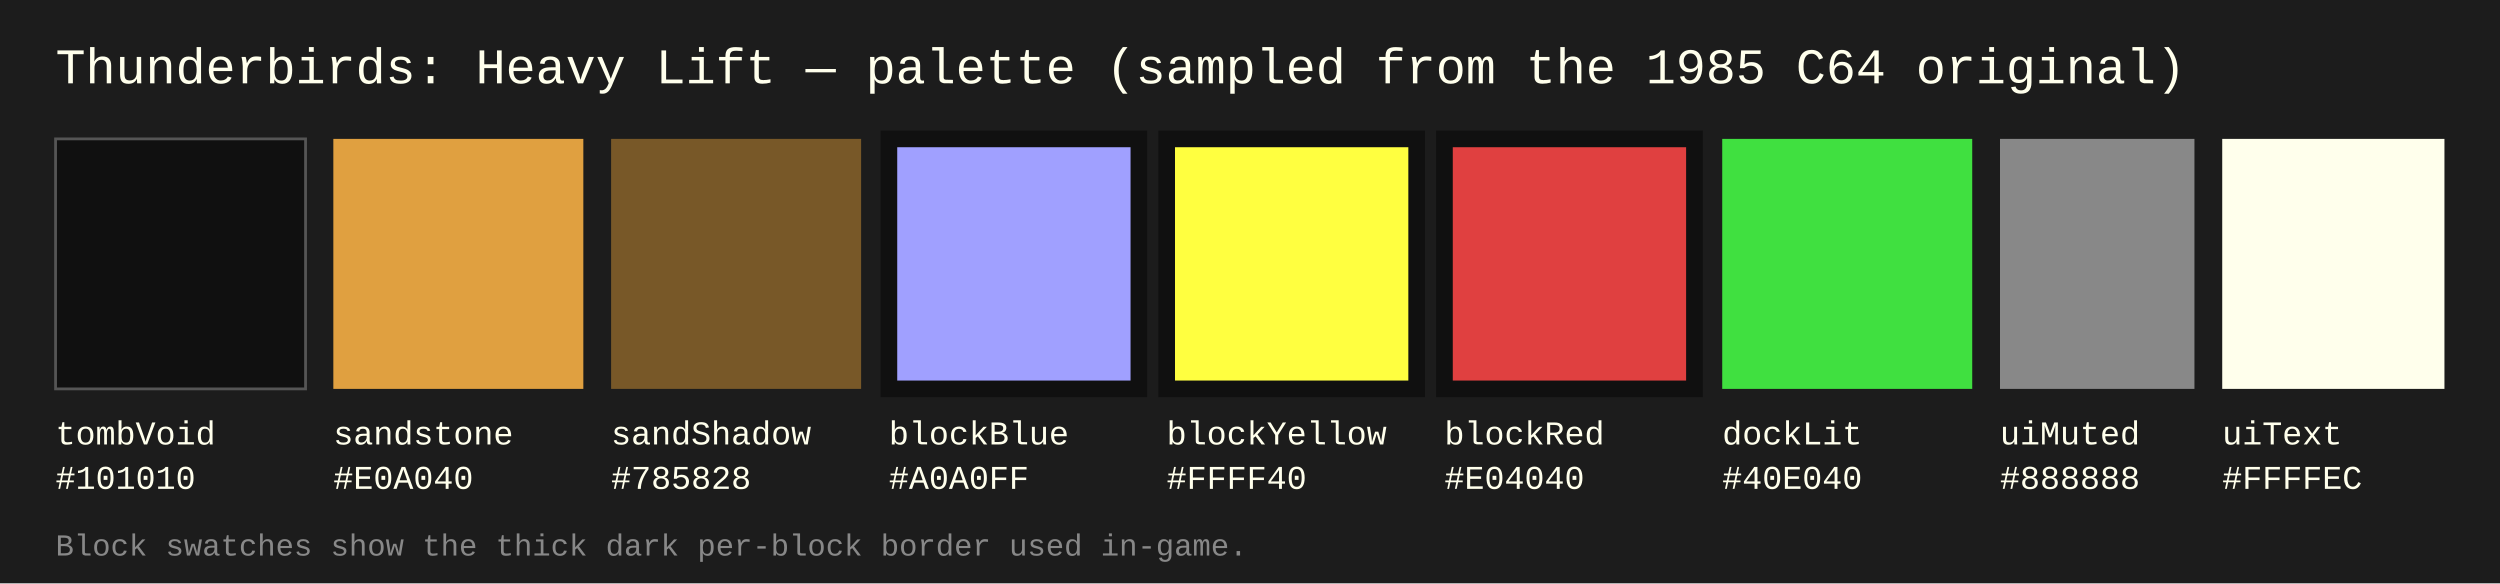
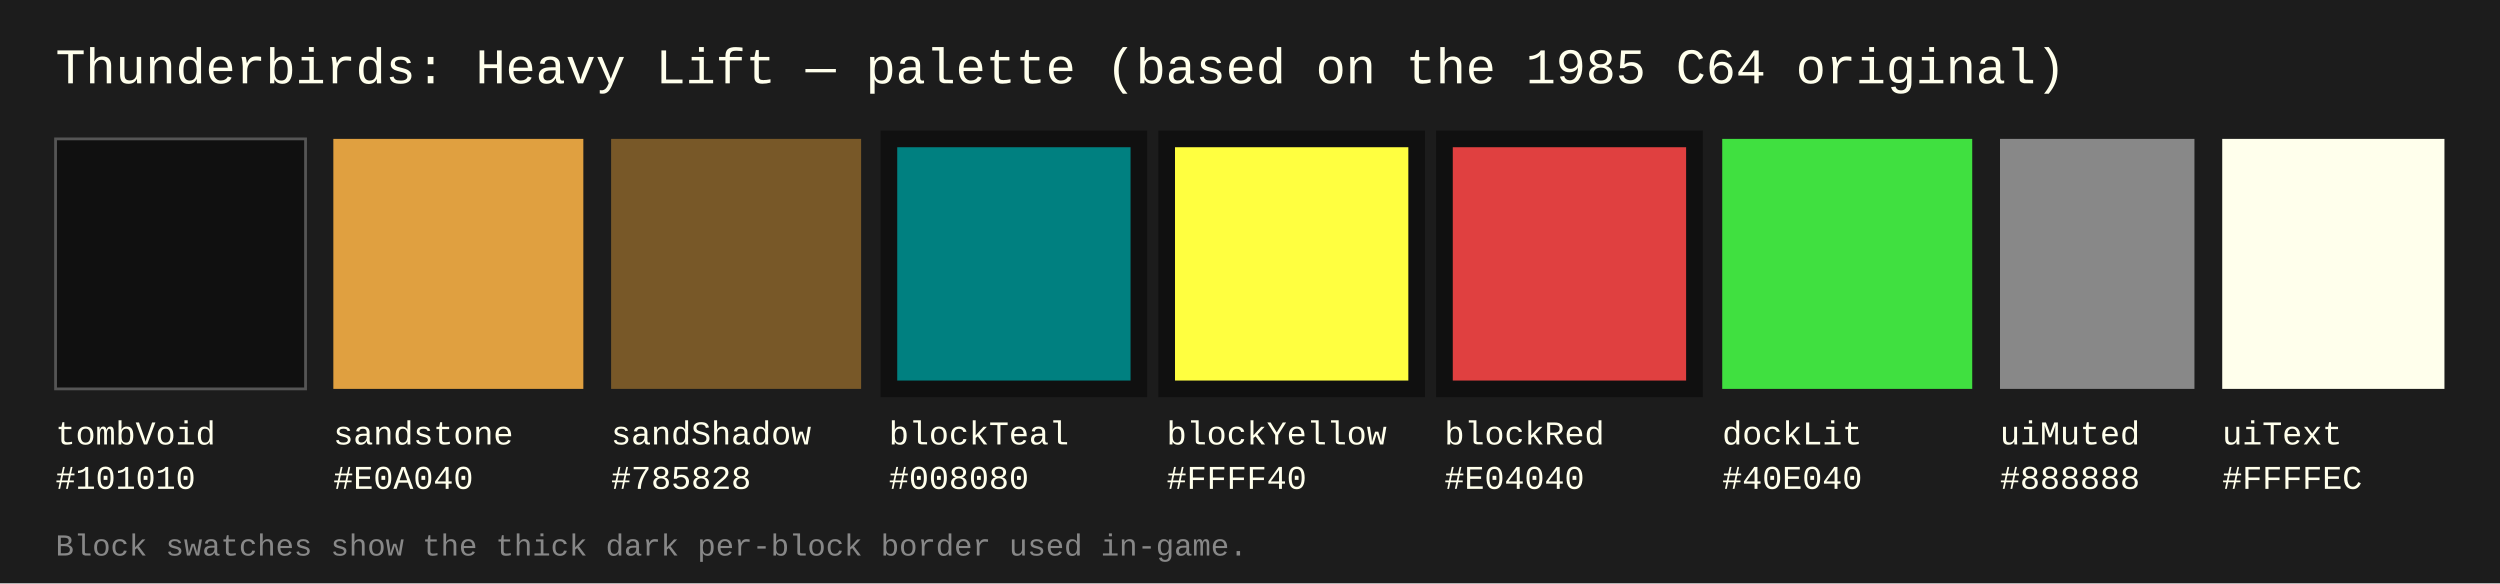
<svg xmlns="http://www.w3.org/2000/svg" width="900" height="210" viewBox="0 0 900 210" font-family="Consolas, 'Courier New', monospace">
  <rect width="900" height="210" fill="#1C1C1C" />
-   <text x="20" y="30" fill="#FFFFEC" font-size="18">Thunderbirds: Heavy Lift — palette (sampled from the 1985 C64 original)</text>
+   <text x="20" y="30" fill="#FFFFEC" font-size="18">Thunderbirds: Heavy Lift — palette (based on the 1985 C64 original)</text>
  <g font-size="12" fill="#FFFFEC">
    <rect x="20" y="50" width="90" height="90" fill="#101010" stroke="#555" stroke-width="1" />
    <text x="20" y="160">tombVoid</text>
    <text x="20" y="176">#101010</text>
    <rect x="120" y="50" width="90" height="90" fill="#E0A040" />
    <text x="120" y="160">sandstone</text>
    <text x="120" y="176">#E0A040</text>
    <rect x="220" y="50" width="90" height="90" fill="#785828" />
    <text x="220" y="160">sandShadow</text>
    <text x="220" y="176">#785828</text>
-     <rect x="320" y="50" width="90" height="90" fill="#A0A0FF" stroke="#101010" stroke-width="6" />
-     <text x="320" y="160">blockBlue</text>
-     <text x="320" y="176">#A0A0FF</text>
+     <rect x="320" y="50" width="90" height="90" fill="#008080" stroke="#101010" stroke-width="6" />
+     <text x="320" y="160">blockTeal</text>
+     <text x="320" y="176">#008080</text>
    <rect x="420" y="50" width="90" height="90" fill="#FFFF40" stroke="#101010" stroke-width="6" />
    <text x="420" y="160">blockYellow</text>
    <text x="420" y="176">#FFFF40</text>
    <rect x="520" y="50" width="90" height="90" fill="#E04040" stroke="#101010" stroke-width="6" />
    <text x="520" y="160">blockRed</text>
    <text x="520" y="176">#E04040</text>
    <rect x="620" y="50" width="90" height="90" fill="#40E040" />
    <text x="620" y="160">dockLit</text>
    <text x="620" y="176">#40E040</text>
    <rect x="720" y="50" width="70" height="90" fill="#888888" />
    <text x="720" y="160">uiMuted</text>
    <text x="720" y="176">#888888</text>
    <rect x="800" y="50" width="80" height="90" fill="#FFFFEC" />
    <text x="800" y="160">uiText</text>
    <text x="800" y="176">#FFFFEC</text>
  </g>
  <text x="20" y="200" fill="#888888" font-size="11">Block swatches show the thick dark per-block border used in-game.</text>
</svg>
